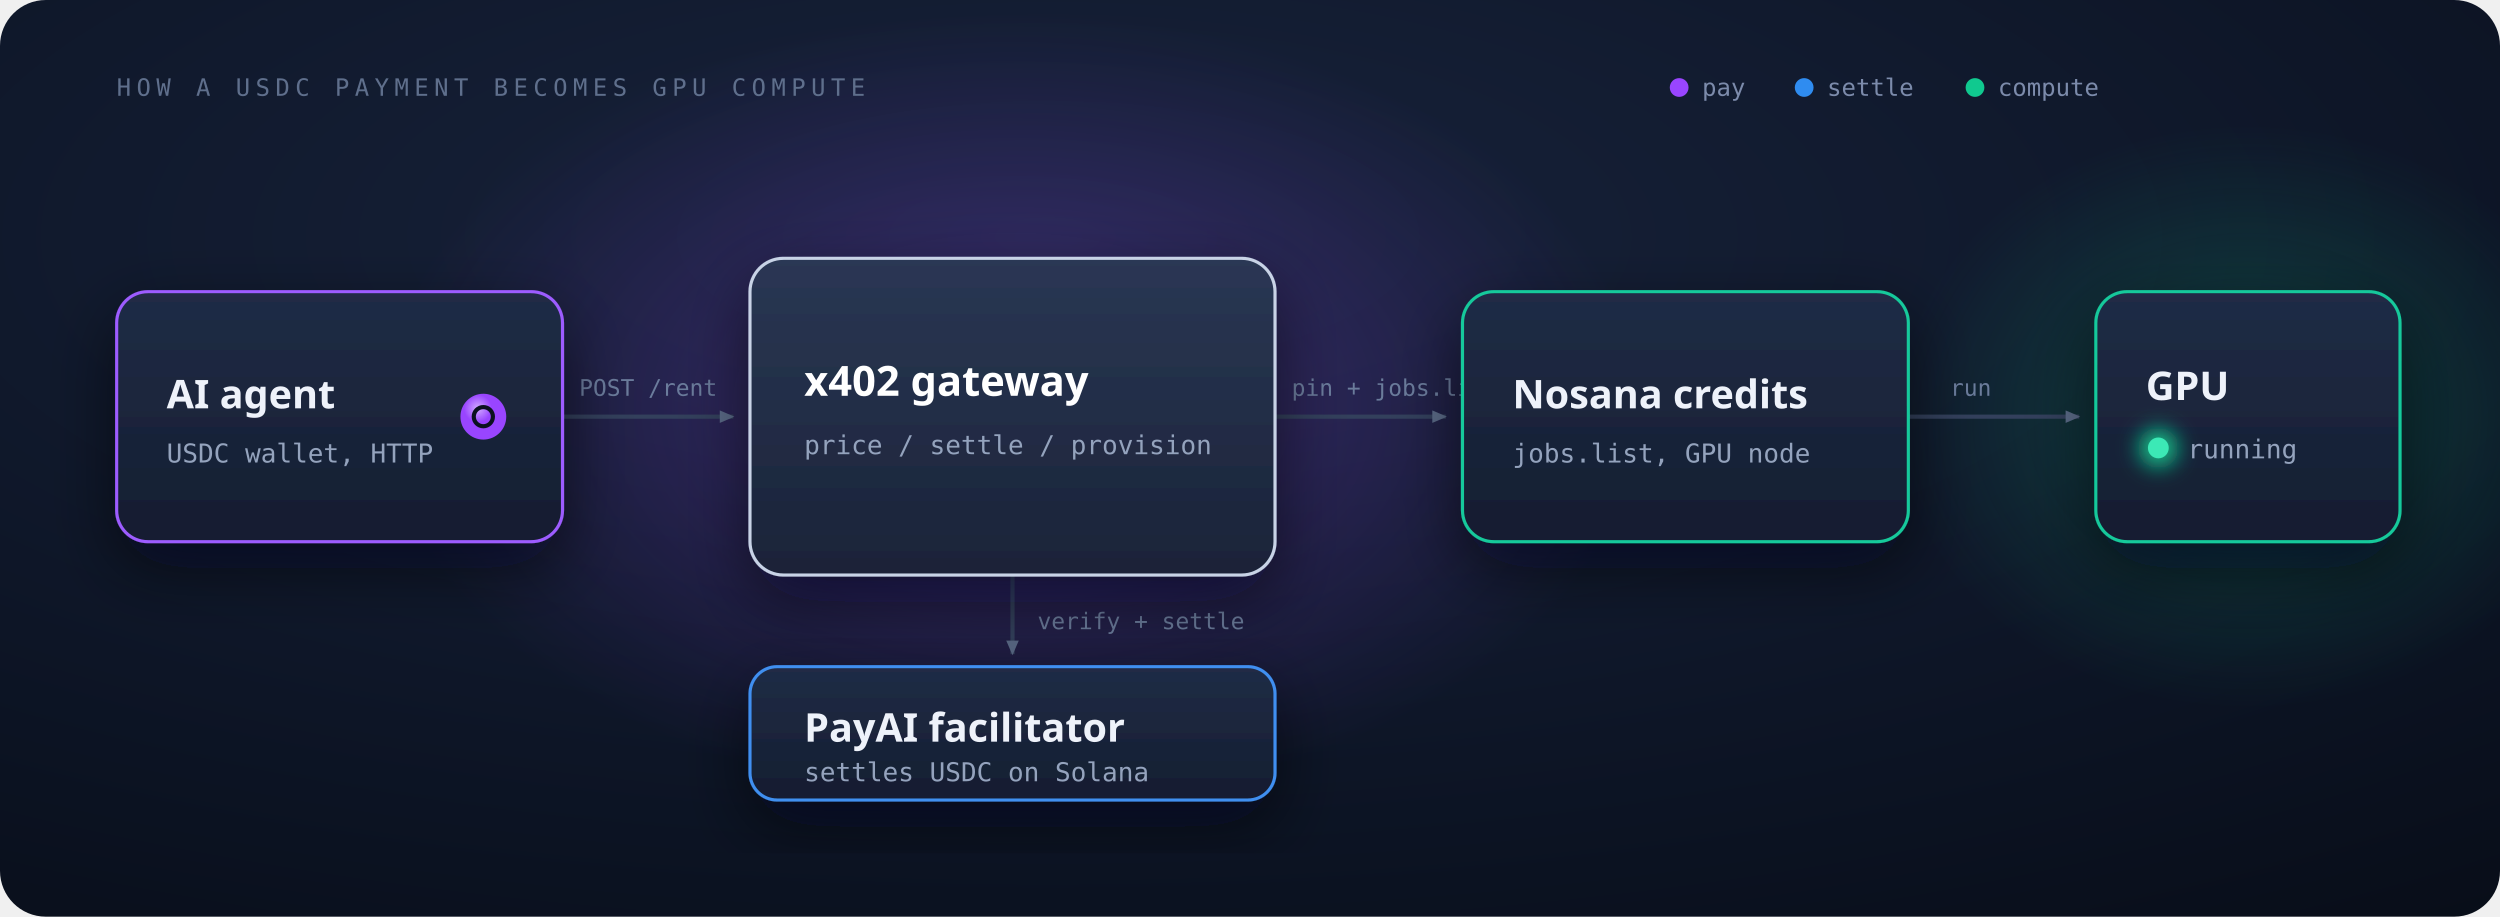
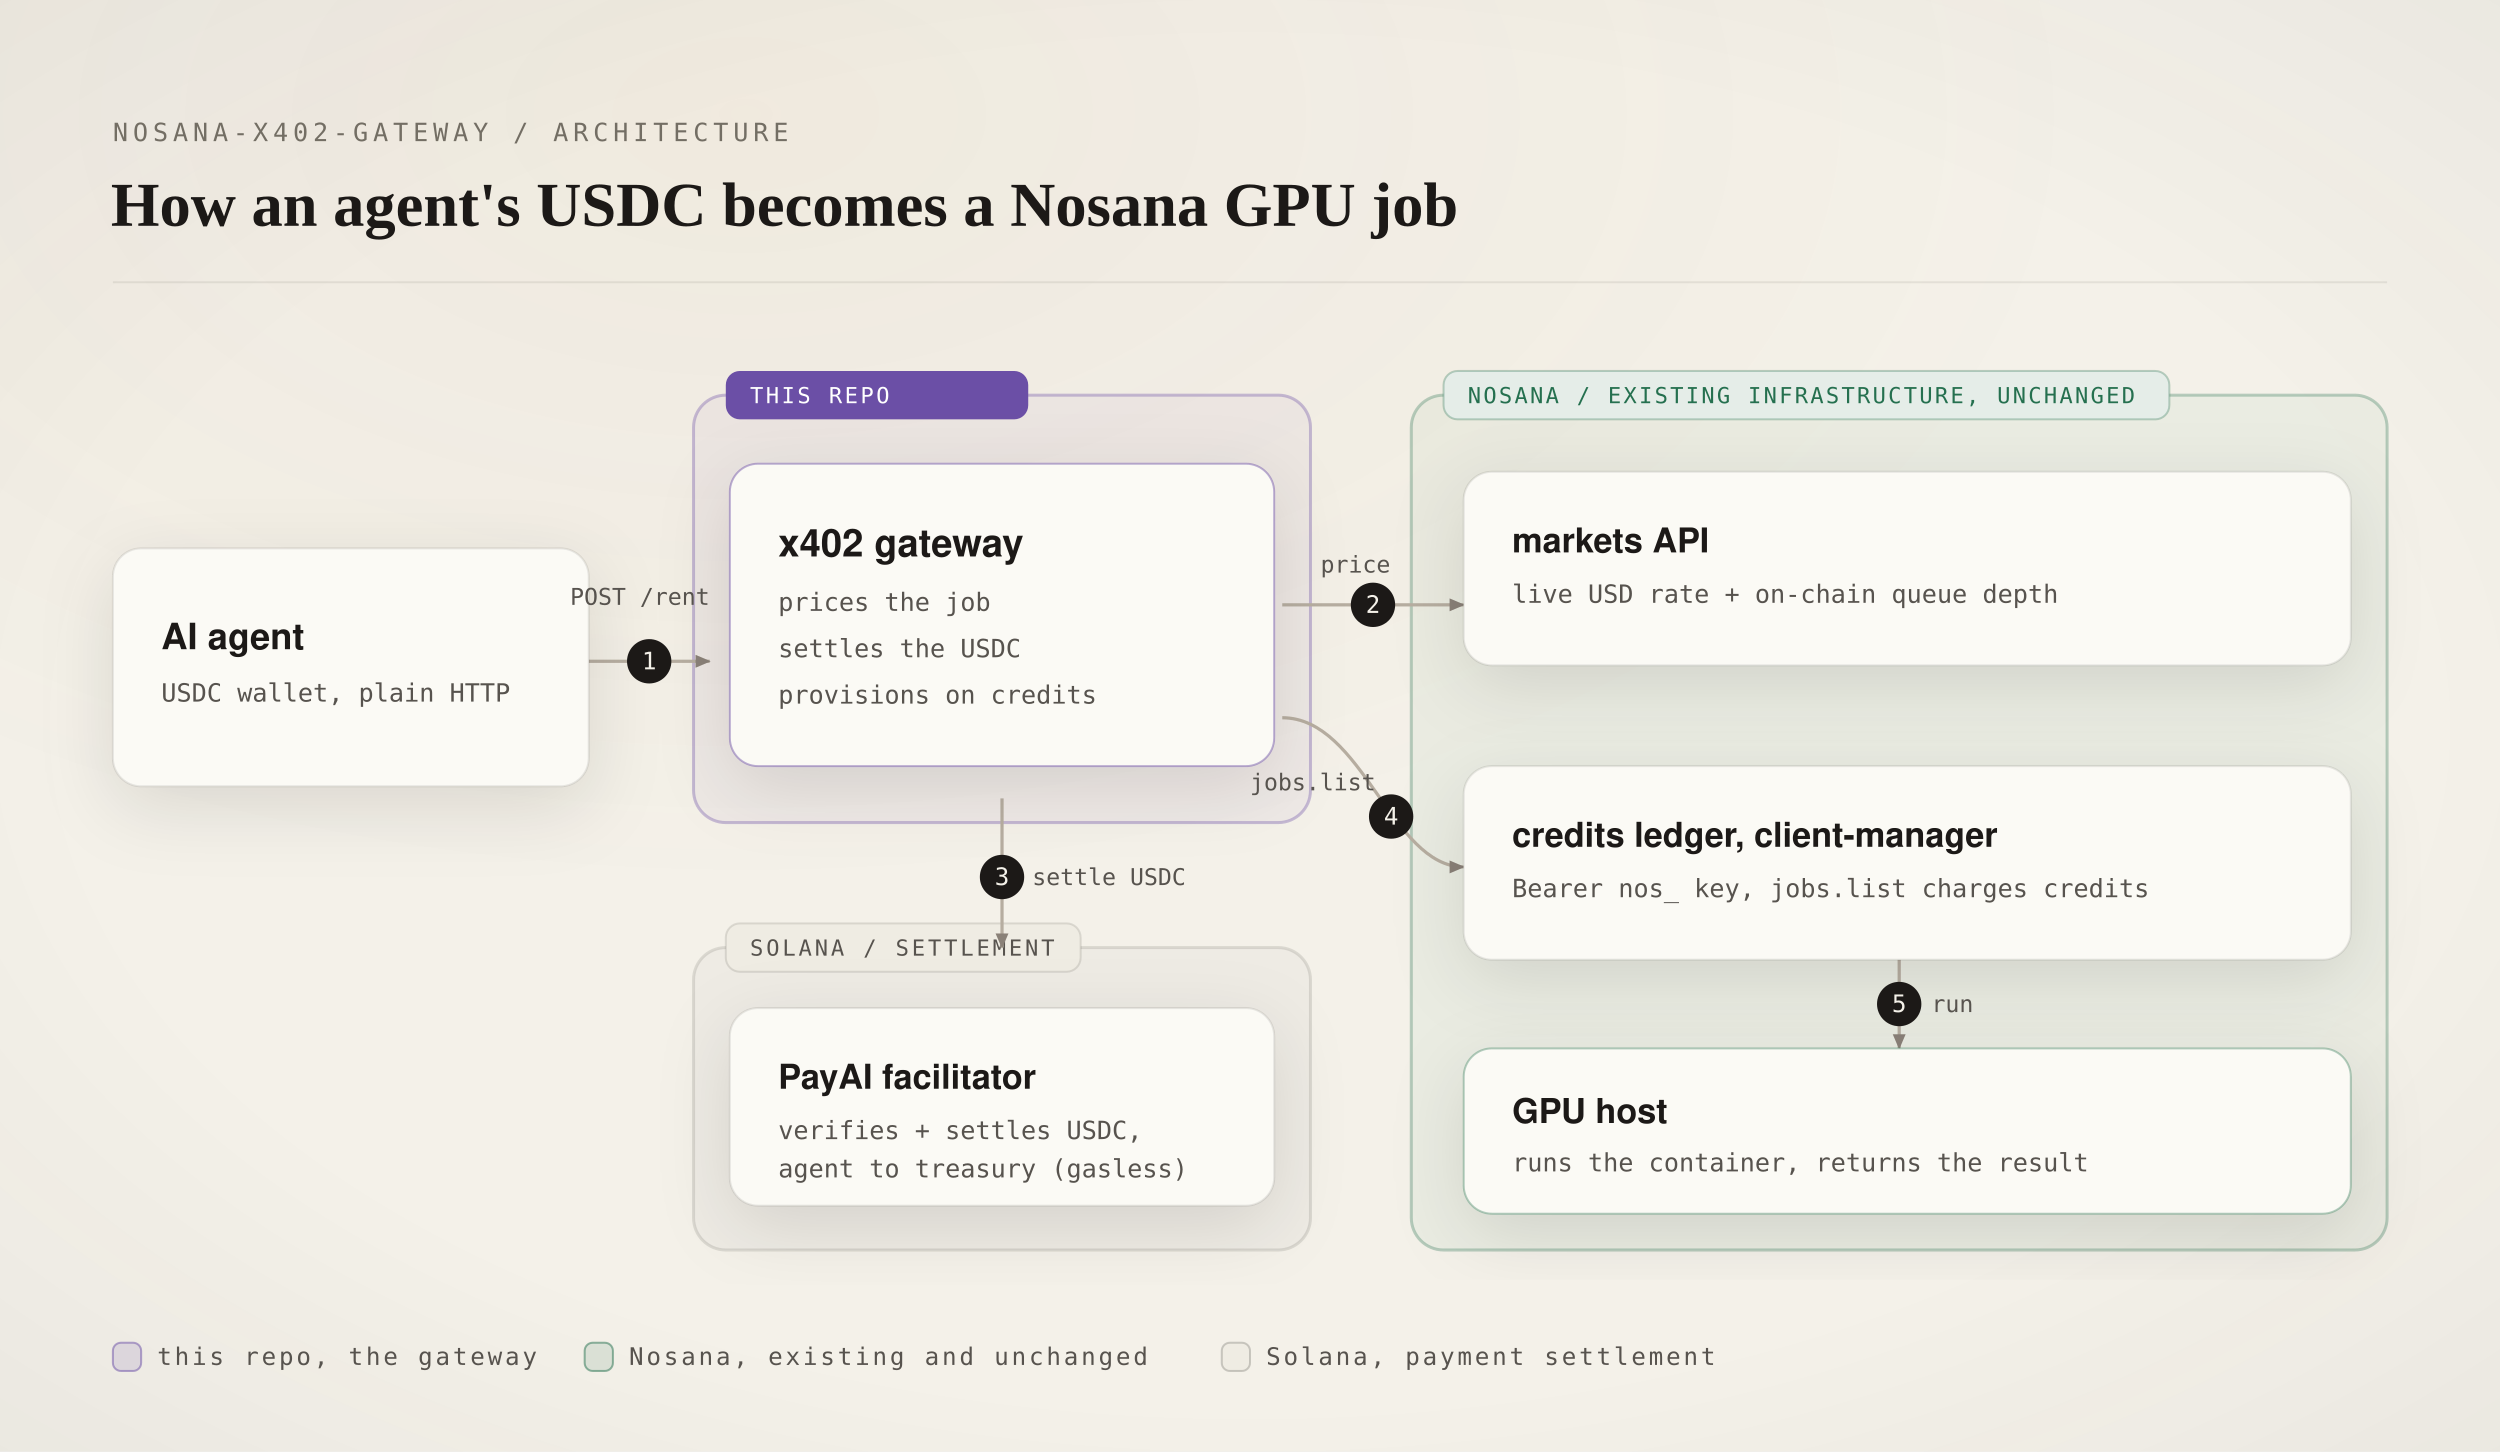
- <svg xmlns="http://www.w3.org/2000/svg" viewBox="0 0 1200 440" width="1200" height="440" role="img" aria-label="An AI agent pays USDC over HTTP; the gateway verifies and settles the payment through the PayAI facilitator on Solana, then provisions a Nosana GPU job on credits.">
+ <svg xmlns="http://www.w3.org/2000/svg" viewBox="0 0 1240 720" width="1240" height="720" role="img" aria-label="Architecture: an AI agent pays USDC over HTTP to the x402 gateway (this repo), which settles the payment on Solana through the PayAI facilitator and provisions a job on Nosana's existing credits API, which runs it on a GPU host.">
  <defs>
-     <radialGradient id="field" cx="42%" cy="26%" r="95%">
-       <stop offset="0%" stop-color="#18233c" />
-       <stop offset="62%" stop-color="#0d1526" />
-       <stop offset="100%" stop-color="#080d18" />
+     <radialGradient id="paperGlow" cx="30%" cy="8%" r="90%">
+       <stop offset="0%" stop-color="#9a5b13" stop-opacity="0.05" />
+       <stop offset="60%" stop-color="#9a5b13" stop-opacity="0" />
    </radialGradient>
-     <linearGradient id="card" x1="0" y1="0" x2="0" y2="1">
-       <stop offset="0%" stop-color="#202c46" />
-       <stop offset="100%" stop-color="#141d30" />
-     </linearGradient>
-     <linearGradient id="cardHero" x1="0" y1="0" x2="0" y2="1">
-       <stop offset="0%" stop-color="#2a375420" />
-       <stop offset="0%" stop-color="#2a3754" />
-       <stop offset="100%" stop-color="#1a2338" />
-     </linearGradient>
-     <radialGradient id="glowP" cx="50%" cy="50%" r="50%">
-       <stop offset="0%" stop-color="#9945ff" stop-opacity="0.30" />
-       <stop offset="100%" stop-color="#9945ff" stop-opacity="0" />
+     <radialGradient id="paperVign" cx="50%" cy="50%" r="75%">
+       <stop offset="62%" stop-color="#1c1917" stop-opacity="0" />
+       <stop offset="100%" stop-color="#1c1917" stop-opacity="0.05" />
    </radialGradient>
-     <radialGradient id="glowG" cx="50%" cy="50%" r="50%">
-       <stop offset="0%" stop-color="#10b981" stop-opacity="0.28" />
-       <stop offset="100%" stop-color="#10b981" stop-opacity="0" />
-     </radialGradient>
-     <radialGradient id="coinFace" cx="38%" cy="32%" r="72%">
-       <stop offset="0%" stop-color="#ffffff" stop-opacity="0.55" />
-       <stop offset="42%" stop-color="#ffffff" stop-opacity="0" />
-     </radialGradient>
-     <filter id="ds" x="-40%" y="-40%" width="180%" height="180%">
-       <feDropShadow dx="0" dy="12" stdDeviation="16" flood-color="#04060c" flood-opacity="0.55" />
+     <filter id="cardShadow" x="-40%" y="-40%" width="180%" height="180%">
+       <feDropShadow dx="0" dy="10" stdDeviation="18" flood-color="#1c1917" flood-opacity="0.11" />
    </filter>
-     <filter id="bloom" x="-160%" y="-160%" width="420%" height="420%">
-       <feGaussianBlur stdDeviation="5" />
-     </filter>
-     <marker id="arrow" markerWidth="9" markerHeight="9" refX="6.5" refY="3" orient="auto" markerUnits="userSpaceOnUse">
-       <path d="M0,0 L7,3 L0,6 Z" fill="#5b6b88" />
+     <marker id="tip" markerWidth="10" markerHeight="10" refX="7" refY="3.2" orient="auto" markerUnits="userSpaceOnUse">
+       <path d="M0,0 L7.5,3.2 L0,6.4 Z" fill="#8a8178" />
    </marker>
    <style>
-       .title { fill: #eef2fa; font-family: ui-sans-serif, system-ui, "Segoe UI", sans-serif; font-size: 19px; font-weight: 600; }
-       .title-hero { fill: #ffffff; font-family: ui-sans-serif, system-ui, "Segoe UI", sans-serif; font-size: 20px; font-weight: 600; }
-       .sub { fill: #94a3bd; font-family: ui-monospace, "SFMono-Regular", Menlo, monospace; font-size: 12.5px; }
-       .edge { fill: #6b7c9c; font-family: ui-monospace, "SFMono-Regular", Menlo, monospace; font-size: 11px; }
-       .eyebrow { fill: #5f6f8c; font-family: ui-monospace, "SFMono-Regular", Menlo, monospace; font-size: 11.5px; letter-spacing: 2.6px; }
-       .legend { fill: #7c8bab; font-family: ui-monospace, "SFMono-Regular", Menlo, monospace; font-size: 11.5px; }
-       .wire { stroke: #33405c; stroke-width: 2; fill: none; }
- 
-       .token { animation: travel 6.8s cubic-bezier(0.4, 0, 0.2, 1) infinite; }
-       .token-coin { animation: tint 6.8s cubic-bezier(0.4, 0, 0.2, 1) infinite; }
-       .settle-ring { transform-box: fill-box; transform-origin: center; opacity: 0; animation: settle 6.8s cubic-bezier(0.16, 1, 0.3, 1) infinite; }
-       .gpu-dot, .gpu-glow { transform-box: fill-box; transform-origin: center; animation: pulse 6.8s cubic-bezier(0.16, 1, 0.3, 1) infinite; }
- 
-       @keyframes travel {
-         0%   { transform: translate(0,0);         opacity: 0; }
-         4%   { transform: translate(0,0);         opacity: 1; }
-         17%  { transform: translate(254px,0);     opacity: 1; }
-         27%  { transform: translate(254px,0);     opacity: 1; }
-         38%  { transform: translate(254px,152px); opacity: 1; }
-         50%  { transform: translate(254px,152px); opacity: 1; }
-         60%  { transform: translate(254px,0);     opacity: 1; }
-         74%  { transform: translate(577px,0);     opacity: 1; }
-         88%  { transform: translate(847px,0);     opacity: 1; }
-         95%  { transform: translate(847px,0);     opacity: 1; }
-         100% { transform: translate(847px,0);     opacity: 0; }
-       }
-       @keyframes tint {
-         0%, 27%   { fill: #9945ff; }
-         38%, 60%  { fill: #2f8cf0; }
-         74%, 100% { fill: #10c98f; }
-       }
-       @keyframes settle {
-         0%, 38%  { opacity: 0; transform: scale(0.55); }
-         44%      { opacity: 0.85; transform: scale(1); }
-         56%      { opacity: 0; transform: scale(1.5); }
-         100%     { opacity: 0; }
-       }
-       @keyframes pulse {
-         0%, 82% { opacity: 0.32; transform: scale(1); }
-         90%     { opacity: 1; transform: scale(1.18); }
-         100%    { opacity: 0.32; transform: scale(1); }
-       }
-       @media (prefers-reduced-motion: reduce) {
-         .token { animation: none; transform: translate(254px,152px); }
-         .token-coin { animation: none; fill: #2f8cf0; }
-         .settle-ring { animation: none; opacity: 0.7; }
-         .gpu-dot, .gpu-glow { animation: none; opacity: 1; }
-       }
+       .serif { font-family: Georgia, "Iowan Old Style", "Times New Roman", serif; }
+       .sans  { font-family: ui-sans-serif, system-ui, "Segoe UI", Helvetica, Arial, sans-serif; }
+       .mono  { font-family: ui-monospace, "SFMono-Regular", "Cascadia Code", Menlo, monospace; }
+       .eyebrow { fill: #736e64; letter-spacing: 2.4px; }
+       .zonelabel { fill: #57534e; letter-spacing: 1.4px; }
+       .ctitle { fill: #1c1917; }
+       .csub { fill: #57534e; }
+       .steplabel { fill: #57534e; }
    </style>
  </defs>
-   <rect width="1200" height="440" rx="22" fill="url(#field)" />
-   <ellipse cx="486" cy="196" rx="300" ry="190" fill="url(#glowP)" />
-   <ellipse cx="1079" cy="200" rx="170" ry="140" fill="url(#glowG)" />
-   <text class="eyebrow" x="56" y="46">HOW A USDC PAYMENT BECOMES GPU COMPUTE</text>
+   <rect width="1240" height="720" rx="0" fill="#f4f1e9" />
+   <rect width="1240" height="720" fill="url(#paperGlow)" />
+   <rect width="1240" height="720" fill="url(#paperVign)" />
+   <text class="mono eyebrow" x="56" y="70" font-size="12.5">NOSANA-X402-GATEWAY / ARCHITECTURE</text>
+   <text class="serif ctitle" x="55" y="112" font-size="31" font-weight="600">How an agent's USDC becomes a Nosana GPU job</text>
+   <line x1="56" y1="140" x2="1184" y2="140" stroke="#1c1917" stroke-opacity="0.08" stroke-width="1" />
+   <rect x="344" y="196" width="306" height="212" rx="16" fill="#6b4fa6" fill-opacity="0.05" stroke="#6b4fa6" stroke-opacity="0.34" stroke-width="1.5" />
+   <rect x="360" y="184" width="150" height="24" rx="7" fill="#6b4fa6" />
+   <text class="mono" x="372" y="200" font-size="11" letter-spacing="1.2" fill="#ffffff">THIS REPO</text>
+   <rect x="344" y="470" width="306" height="150" rx="16" fill="#1c1917" fill-opacity="0.025" stroke="#1c1917" stroke-opacity="0.12" stroke-width="1.5" />
+   <rect x="360" y="458" width="176" height="24" rx="7" fill="#efece3" stroke="#1c1917" stroke-opacity="0.12" />
+   <text class="mono zonelabel" x="372" y="474" font-size="11">SOLANA / SETTLEMENT</text>
+   <rect x="700" y="196" width="484" height="424" rx="16" fill="#25704f" fill-opacity="0.045" stroke="#25704f" stroke-opacity="0.30" stroke-width="1.5" />
+   <rect x="716" y="184" width="360" height="24" rx="7" fill="#e5ede8" stroke="#25704f" stroke-opacity="0.30" />
+   <text class="mono" x="728" y="200" font-size="11" letter-spacing="1.1" fill="#25704f">NOSANA / EXISTING INFRASTRUCTURE, UNCHANGED</text>
+   <g fill="none" stroke-width="1.6" stroke="#b6ada0">
+     <path d="M292 328 H352" marker-end="url(#tip)" />
+     <path d="M636 300 H726" marker-end="url(#tip)" />
+     <path d="M497 396 V470" marker-end="url(#tip)" />
+     <path d="M636 356 C 676 356, 690 430, 726 430" marker-end="url(#tip)" />
+     <path d="M942 476 V520" marker-end="url(#tip)" />
+   </g>
+   <g filter="url(#cardShadow)">
+     <rect x="56" y="272" width="236" height="118" rx="14" fill="#fbfaf5" stroke="#1c1917" stroke-opacity="0.09" />
+   </g>
+   <text class="sans ctitle" x="80" y="322" font-size="18" font-weight="600">AI agent</text>
+   <text class="mono csub" x="80" y="348" font-size="12.5">USDC wallet, plain HTTP</text>
+   <g filter="url(#cardShadow)">
+     <rect x="362" y="230" width="270" height="150" rx="14" fill="#fbfaf5" stroke="#6b4fa6" stroke-opacity="0.45" />
+   </g>
+   <text class="sans ctitle" x="386" y="276" font-size="19" font-weight="600">x402 gateway</text>
+   <text class="mono csub" x="386" y="303" font-size="12.5">prices the job</text>
+   <text class="mono csub" x="386" y="326" font-size="12.5">settles the USDC</text>
+   <text class="mono csub" x="386" y="349" font-size="12.5">provisions on credits</text>
+   <g filter="url(#cardShadow)">
+     <rect x="362" y="500" width="270" height="98" rx="14" fill="#fbfaf5" stroke="#1c1917" stroke-opacity="0.09" />
+   </g>
+   <text class="sans ctitle" x="386" y="540" font-size="17" font-weight="600">PayAI facilitator</text>
+   <text class="mono csub" x="386" y="565" font-size="12.5">verifies + settles USDC,</text>
+   <text class="mono csub" x="386" y="584" font-size="12.5">agent to treasury (gasless)</text>
+   <g filter="url(#cardShadow)">
+     <rect x="726" y="234" width="440" height="96" rx="14" fill="#fbfaf5" stroke="#1c1917" stroke-opacity="0.09" />
+   </g>
+   <text class="sans ctitle" x="750" y="274" font-size="17" font-weight="600">markets API</text>
+   <text class="mono csub" x="750" y="299" font-size="12.5">live USD rate + on-chain queue depth</text>
+   <g filter="url(#cardShadow)">
+     <rect x="726" y="380" width="440" height="96" rx="14" fill="#fbfaf5" stroke="#1c1917" stroke-opacity="0.09" />
+   </g>
+   <text class="sans ctitle" x="750" y="420" font-size="17" font-weight="600">credits ledger, client-manager</text>
+   <text class="mono csub" x="750" y="445" font-size="12.5">Bearer nos_ key, jobs.list charges credits</text>
+   <g filter="url(#cardShadow)">
+     <rect x="726" y="520" width="440" height="82" rx="14" fill="#fbfaf5" stroke="#25704f" stroke-opacity="0.34" />
+   </g>
+   <text class="sans ctitle" x="750" y="557" font-size="17" font-weight="600">GPU host</text>
+   <text class="mono csub" x="750" y="581" font-size="12.5">runs the container, returns the result</text>
  <g>
-     <circle cx="806" cy="42" r="4.5" fill="#9945ff" />
-     <text class="legend" x="817" y="46">pay</text>
-     <circle cx="866" cy="42" r="4.5" fill="#2f8cf0" />
-     <text class="legend" x="877" y="46">settle</text>
-     <circle cx="948" cy="42" r="4.5" fill="#10c98f" />
-     <text class="legend" x="959" y="46">compute</text>
+     <circle cx="322" cy="328" r="11" fill="#1c1917" />
+     <text class="mono" x="322" y="332" font-size="12" fill="#f4f1e9" text-anchor="middle">1</text>
+     <text class="mono steplabel" x="352" y="300" font-size="11.5" text-anchor="end">POST /rent</text>
+     <circle cx="681" cy="300" r="11" fill="#1c1917" />
+     <text class="mono" x="681" y="304" font-size="12" fill="#f4f1e9" text-anchor="middle">2</text>
+     <text class="mono steplabel" x="655" y="284" font-size="11.5">price</text>
+     <circle cx="497" cy="435" r="11" fill="#1c1917" />
+     <text class="mono" x="497" y="439" font-size="12" fill="#f4f1e9" text-anchor="middle">3</text>
+     <text class="mono steplabel" x="512" y="439" font-size="11.5">settle USDC</text>
+     <circle cx="690" cy="405" r="11" fill="#1c1917" />
+     <text class="mono" x="690" y="409" font-size="12" fill="#f4f1e9" text-anchor="middle">4</text>
+     <text class="mono steplabel" x="620" y="392" font-size="11.5">jobs.list</text>
+     <circle cx="942" cy="498" r="11" fill="#1c1917" />
+     <text class="mono" x="942" y="502" font-size="12" fill="#f4f1e9" text-anchor="middle">5</text>
+     <text class="mono steplabel" x="958" y="502" font-size="11.5">run</text>
  </g>
-   <line class="wire" x1="270" y1="200" x2="352" y2="200" marker-end="url(#arrow)" />
-   <line class="wire" x1="486" y1="276" x2="486" y2="314" marker-end="url(#arrow)" />
-   <line class="wire" x1="612" y1="200" x2="694" y2="200" marker-end="url(#arrow)" />
-   <line class="wire" x1="916" y1="200" x2="998" y2="200" marker-end="url(#arrow)" />
-   <text class="edge" x="278" y="190">POST /rent</text>
-   <text class="edge" x="498" y="302">verify + settle</text>
-   <text class="edge" x="620" y="190">pin + jobs.list</text>
-   <text class="edge" x="936" y="190">run</text>
-   <circle class="settle-ring" cx="486" cy="352" r="24" fill="none" stroke="#2f8cf0" stroke-width="2" />
-   <g filter="url(#ds)">
-     <rect x="56" y="140" width="214" height="120" rx="15" fill="url(#card)" stroke="#9d5cff" stroke-width="1.5" />
-   </g>
-   <text class="title" x="80" y="196">AI agent</text>
-   <text class="sub" x="80" y="222">USDC wallet, HTTP</text>
-   <g filter="url(#ds)">
-     <rect x="360" y="124" width="252" height="152" rx="16" fill="url(#cardHero)" stroke="#c8d3e6" stroke-width="1.5" />
-   </g>
-   <text class="title-hero" x="386" y="190">x402 gateway</text>
-   <text class="sub" x="386" y="218">price / settle / provision</text>
-   <g filter="url(#ds)">
-     <rect x="702" y="140" width="214" height="120" rx="15" fill="url(#card)" stroke="#14c99b" stroke-width="1.5" />
-   </g>
-   <text class="title" x="726" y="196">Nosana credits</text>
-   <text class="sub" x="726" y="222">jobs.list, GPU node</text>
-   <g filter="url(#ds)">
-     <rect x="1006" y="140" width="146" height="120" rx="15" fill="url(#card)" stroke="#14c99b" stroke-width="1.5" />
-   </g>
-   <text class="title" x="1030" y="192">GPU</text>
-   <circle class="gpu-glow" cx="1036" cy="215" r="9" fill="#10c98f" filter="url(#bloom)" />
-   <circle class="gpu-dot" cx="1036" cy="215" r="5" fill="#3ce9b6" />
-   <text class="sub" x="1050" y="220">running</text>
-   <g filter="url(#ds)">
-     <rect x="360" y="320" width="252" height="64" rx="13" fill="url(#card)" stroke="#3f8ff0" stroke-width="1.5" />
-   </g>
-   <text class="title" x="386" y="356">PayAI facilitator</text>
-   <text class="sub" x="386" y="375">settles USDC on Solana</text>
-   <g class="token">
-     <circle class="token-coin" cx="232" cy="200" r="11" fill="#9945ff" />
-     <circle cx="232" cy="200" r="11" fill="url(#coinFace)" />
-     <circle cx="232" cy="200" r="4.6" fill="none" stroke="#0b1120" stroke-width="2" />
+   <g>
+     <rect x="56" y="666" width="14" height="14" rx="4" fill="#6b4fa6" fill-opacity="0.14" stroke="#6b4fa6" stroke-opacity="0.5" />
+     <text class="mono zonelabel" x="78" y="677" font-size="12" letter-spacing="0">this repo, the gateway</text>
+     <rect x="290" y="666" width="14" height="14" rx="4" fill="#25704f" fill-opacity="0.12" stroke="#25704f" stroke-opacity="0.5" />
+     <text class="mono zonelabel" x="312" y="677" font-size="12" letter-spacing="0">Nosana, existing and unchanged</text>
+     <rect x="606" y="666" width="14" height="14" rx="4" fill="#efece3" stroke="#1c1917" stroke-opacity="0.2" />
+     <text class="mono zonelabel" x="628" y="677" font-size="12" letter-spacing="0">Solana, payment settlement</text>
  </g>
</svg>
